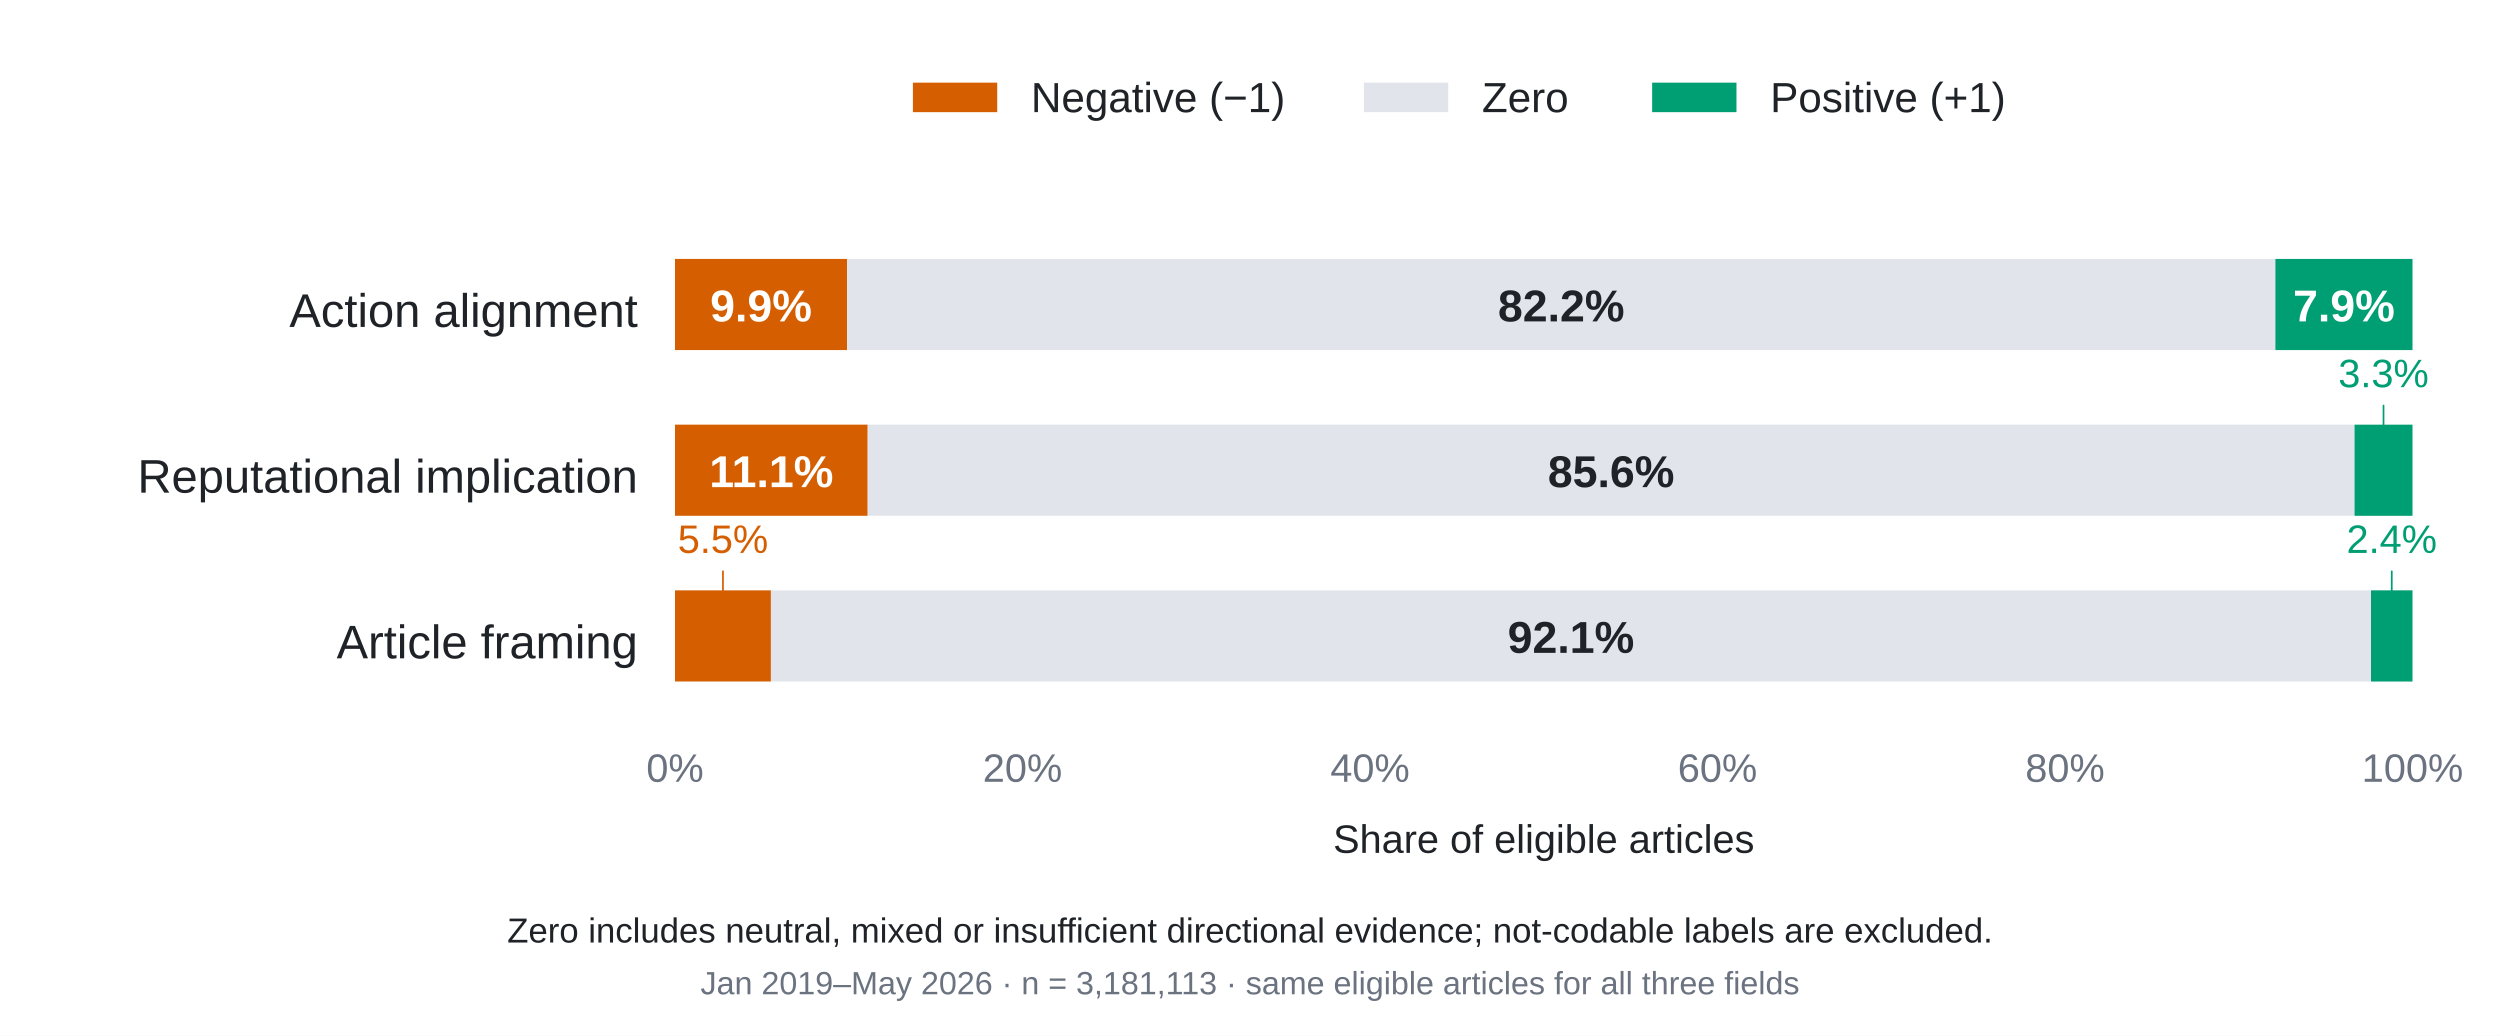
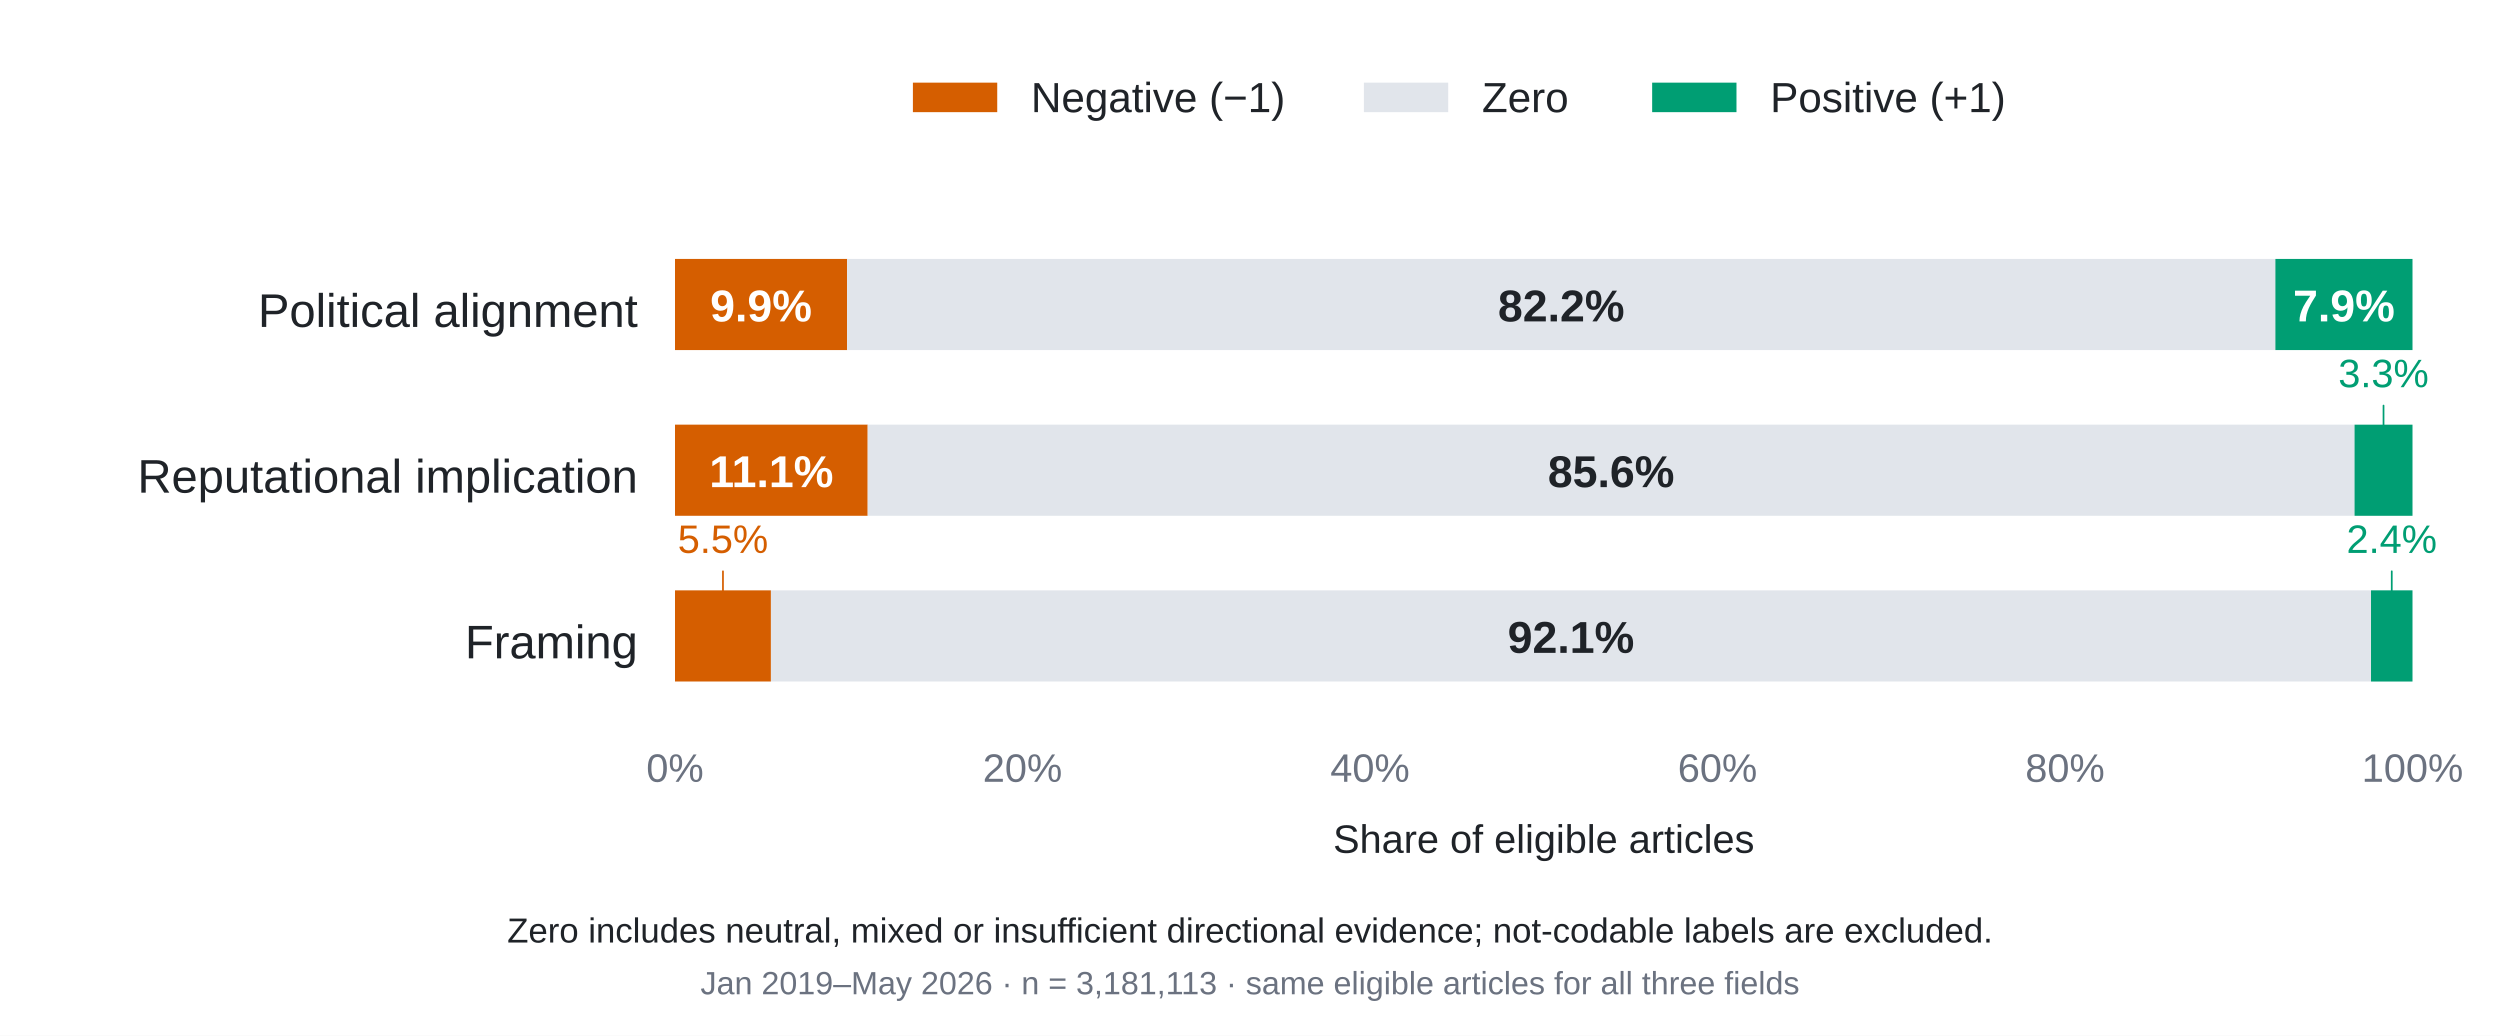
<svg xmlns="http://www.w3.org/2000/svg" width="1008pt" height="417.6pt" viewBox="0 0 1008 417.6" version="1.1">
  <defs>
    <style type="text/css">*{stroke-linejoin: round; stroke-linecap: butt}</style>
  </defs>
  <g id="figure_1">
    <g id="patch_1">
      <path d="M 0 417.6  L 1008 417.6  L 1008 0  L 0 0  z " style="fill: #ffffff" />
    </g>
    <g id="axes_1">
      <g id="patch_2">
        <path d="M 272.16 296.496  L 972.72 296.496  L 972.72 79.344  L 272.16 79.344  z " style="fill: #ffffff" />
      </g>
      <g id="patch_3">
-         <path d="M 272.16 104.4  L 341.546 104.4  L 341.546 141.149  L 272.16 141.149  z " clip-path="url(#pc1703bc334)" style="fill: #d55e00" />
+         <path d="M 272.16 104.4  L 341.546 104.4  L 341.546 141.149  L 272.16 141.149  z " clip-path="url(#pe8a381a7f3)" style="fill: #d55e00" />
      </g>
      <g id="patch_4">
-         <path d="M 272.16 171.216  L 349.857 171.216  L 349.857 207.965  L 272.16 207.965  z " clip-path="url(#pc1703bc334)" style="fill: #d55e00" />
+         <path d="M 272.16 171.216  L 349.857 171.216  L 349.857 207.965  L 272.16 207.965  z " clip-path="url(#pe8a381a7f3)" style="fill: #d55e00" />
      </g>
      <g id="patch_5">
-         <path d="M 272.16 238.032  L 310.834 238.032  L 310.834 274.781  L 272.16 274.781  z " clip-path="url(#pc1703bc334)" style="fill: #d55e00" />
+         <path d="M 272.16 238.032  L 310.834 238.032  L 310.834 274.781  L 272.16 274.781  z " clip-path="url(#pe8a381a7f3)" style="fill: #d55e00" />
      </g>
      <g id="patch_6">
-         <path d="M 341.546 104.4  L 917.432 104.4  L 917.432 141.149  L 341.546 141.149  z " clip-path="url(#pc1703bc334)" style="fill: #e1e5eb" />
+         <path d="M 341.546 104.4  L 917.432 104.4  L 917.432 141.149  L 341.546 141.149  z " clip-path="url(#pe8a381a7f3)" style="fill: #e1e5eb" />
      </g>
      <g id="patch_7">
-         <path d="M 349.857 171.216  L 949.354 171.216  L 949.354 207.965  L 349.857 207.965  z " clip-path="url(#pc1703bc334)" style="fill: #e1e5eb" />
+         <path d="M 349.857 171.216  L 949.354 171.216  L 949.354 207.965  L 349.857 207.965  z " clip-path="url(#pe8a381a7f3)" style="fill: #e1e5eb" />
      </g>
      <g id="patch_8">
-         <path d="M 310.834 238.032  L 955.991 238.032  L 955.991 274.781  L 310.834 274.781  z " clip-path="url(#pc1703bc334)" style="fill: #e1e5eb" />
+         <path d="M 310.834 238.032  L 955.991 238.032  L 955.991 274.781  L 310.834 274.781  z " clip-path="url(#pe8a381a7f3)" style="fill: #e1e5eb" />
      </g>
      <g id="patch_9">
-         <path d="M 917.432 104.4  L 972.72 104.4  L 972.72 141.149  L 917.432 141.149  z " clip-path="url(#pc1703bc334)" style="fill: #009e73" />
+         <path d="M 917.432 104.4  L 972.72 104.4  L 972.72 141.149  L 917.432 141.149  z " clip-path="url(#pe8a381a7f3)" style="fill: #009e73" />
      </g>
      <g id="patch_10">
-         <path d="M 949.354 171.216  L 972.72 171.216  L 972.72 207.965  L 949.354 207.965  z " clip-path="url(#pc1703bc334)" style="fill: #009e73" />
+         <path d="M 949.354 171.216  L 972.72 171.216  L 972.72 207.965  L 949.354 207.965  z " clip-path="url(#pe8a381a7f3)" style="fill: #009e73" />
      </g>
      <g id="patch_11">
-         <path d="M 955.991 238.032  L 972.72 238.032  L 972.72 274.781  L 955.991 274.781  z " clip-path="url(#pc1703bc334)" style="fill: #009e73" />
+         <path d="M 955.991 238.032  L 972.72 238.032  L 972.72 274.781  L 955.991 274.781  z " clip-path="url(#pe8a381a7f3)" style="fill: #009e73" />
      </g>
      <g id="matplotlib.axis_1">
        <g id="xtick_1">
          <g id="line2d_1" />
          <g id="text_1">
            <text style="font-size: 16px; font-family: 'Helvetica Neue', 'Arial', 'DejaVu Sans', sans-serif; text-anchor: middle; fill: #6b7280" x="272.16" y="315.228" transform="rotate(-0 272.16 315.228)">0%</text>
          </g>
        </g>
        <g id="xtick_2">
          <g id="line2d_2" />
          <g id="text_2">
            <text style="font-size: 16px; font-family: 'Helvetica Neue', 'Arial', 'DejaVu Sans', sans-serif; text-anchor: middle; fill: #6b7280" x="412.272" y="315.228" transform="rotate(-0 412.272 315.228)">20%</text>
          </g>
        </g>
        <g id="xtick_3">
          <g id="line2d_3" />
          <g id="text_3">
            <text style="font-size: 16px; font-family: 'Helvetica Neue', 'Arial', 'DejaVu Sans', sans-serif; text-anchor: middle; fill: #6b7280" x="552.384" y="315.228" transform="rotate(-0 552.384 315.228)">40%</text>
          </g>
        </g>
        <g id="xtick_4">
          <g id="line2d_4" />
          <g id="text_4">
            <text style="font-size: 16px; font-family: 'Helvetica Neue', 'Arial', 'DejaVu Sans', sans-serif; text-anchor: middle; fill: #6b7280" x="692.496" y="315.228" transform="rotate(-0 692.496 315.228)">60%</text>
          </g>
        </g>
        <g id="xtick_5">
          <g id="line2d_5" />
          <g id="text_5">
            <text style="font-size: 16px; font-family: 'Helvetica Neue', 'Arial', 'DejaVu Sans', sans-serif; text-anchor: middle; fill: #6b7280" x="832.608" y="315.228" transform="rotate(-0 832.608 315.228)">80%</text>
          </g>
        </g>
        <g id="xtick_6">
          <g id="line2d_6" />
          <g id="text_6">
            <text style="font-size: 16px; font-family: 'Helvetica Neue', 'Arial', 'DejaVu Sans', sans-serif; text-anchor: middle; fill: #6b7280" x="972.72" y="315.228" transform="rotate(-0 972.72 315.228)">100%</text>
          </g>
        </g>
        <g id="text_7">
          <text style="font-size: 16px; font-family: 'Helvetica Neue', 'Arial', 'DejaVu Sans', sans-serif; text-anchor: middle; fill: #1f2328" x="622.44" y="343.868" transform="rotate(-0 622.44 343.868)">Share of eligible articles</text>
        </g>
      </g>
      <g id="matplotlib.axis_2">
        <g id="ytick_1">
          <g id="line2d_7" />
          <g id="text_8">
-             <text style="font-size: 19px; font-family: 'Helvetica Neue', 'Arial', 'DejaVu Sans', sans-serif; text-anchor: end; fill: #1f2328" x="257.16" y="131.818" transform="rotate(-0 257.16 131.8184)">Action alignment</text>
+             <text style="font-size: 19px; font-family: 'Helvetica Neue', 'Arial', 'DejaVu Sans', sans-serif; text-anchor: end; fill: #1f2328" x="257.16" y="131.818" transform="rotate(-0 257.16 131.8184)">Political alignment</text>
          </g>
        </g>
        <g id="ytick_2">
          <g id="line2d_8" />
          <g id="text_9">
            <text style="font-size: 19px; font-family: 'Helvetica Neue', 'Arial', 'DejaVu Sans', sans-serif; text-anchor: end; fill: #1f2328" x="257.16" y="198.634" transform="rotate(-0 257.16 198.6344)">Reputational implication</text>
          </g>
        </g>
        <g id="ytick_3">
          <g id="line2d_9" />
          <g id="text_10">
-             <text style="font-size: 19px; font-family: 'Helvetica Neue', 'Arial', 'DejaVu Sans', sans-serif; text-anchor: end; fill: #1f2328" x="257.16" y="265.45" transform="rotate(-0 257.16 265.4504)">Article framing</text>
+             <text style="font-size: 19px; font-family: 'Helvetica Neue', 'Arial', 'DejaVu Sans', sans-serif; text-anchor: end; fill: #1f2328" x="257.16" y="265.45" transform="rotate(-0 257.16 265.4504)">Framing</text>
          </g>
        </g>
      </g>
      <g id="text_11">
        <text style="font-weight: 700; font-size: 18px; font-family: 'Helvetica Neue', 'Arial', 'DejaVu Sans', sans-serif; text-anchor: middle; fill: #ffffff" x="306.853" y="129.596" transform="rotate(-0 306.8528 129.5964)">9.9%</text>
      </g>
      <g id="text_12">
        <text style="font-weight: 700; font-size: 18px; font-family: 'Helvetica Neue', 'Arial', 'DejaVu Sans', sans-serif; text-anchor: middle; fill: #ffffff" x="311.008" y="196.412" transform="rotate(-0 311.0084 196.4124)">11.1%</text>
      </g>
      <g id="patch_12">
        <path d="M 291.497 230.342  Q 291.497 235.024 291.497 239.706  " style="fill: none; stroke: #d55e00; stroke-width: 0.7; stroke-linecap: round" />
      </g>
      <g id="text_13">
        <text style="font-size: 16px; font-family: 'Helvetica Neue', 'Arial', 'DejaVu Sans', sans-serif; text-anchor: middle; fill: #d55e00" x="291.497" y="222.931" transform="rotate(-0 291.4969 222.9312)">5.5%</text>
      </g>
      <g id="text_14">
        <text style="font-weight: 700; font-size: 18px; font-family: 'Helvetica Neue', 'Arial', 'DejaVu Sans', sans-serif; text-anchor: middle; fill: #1f2328" x="629.489" y="129.596" transform="rotate(-0 629.4886 129.5964)">82.2%</text>
      </g>
      <g id="text_15">
        <text style="font-weight: 700; font-size: 18px; font-family: 'Helvetica Neue', 'Arial', 'DejaVu Sans', sans-serif; text-anchor: middle; fill: #1f2328" x="649.605" y="196.412" transform="rotate(-0 649.6054 196.4124)">85.6%</text>
      </g>
      <g id="text_16">
        <text style="font-weight: 700; font-size: 18px; font-family: 'Helvetica Neue', 'Arial', 'DejaVu Sans', sans-serif; text-anchor: middle; fill: #1f2328" x="633.413" y="263.228" transform="rotate(-0 633.4126 263.2284)">92.1%</text>
      </g>
      <g id="text_17">
        <text style="font-weight: 700; font-size: 18px; font-family: 'Helvetica Neue', 'Arial', 'DejaVu Sans', sans-serif; text-anchor: middle; fill: #ffffff" x="945.076" y="129.596" transform="rotate(-0 945.0758 129.5964)">7.9%</text>
      </g>
      <g id="patch_13">
        <path d="M 961.037 163.526  Q 961.037 168.208 961.037 172.89  " style="fill: none; stroke: #009e73; stroke-width: 0.7; stroke-linecap: round" />
      </g>
      <g id="text_18">
        <text style="font-size: 16px; font-family: 'Helvetica Neue', 'Arial', 'DejaVu Sans', sans-serif; text-anchor: middle; fill: #009e73" x="961.037" y="156.115" transform="rotate(-0 961.037 156.1152)">3.3%</text>
      </g>
      <g id="patch_14">
        <path d="M 964.356 230.342  Q 964.356 235.024 964.356 239.706  " style="fill: none; stroke: #009e73; stroke-width: 0.7; stroke-linecap: round" />
      </g>
      <g id="text_19">
        <text style="font-size: 16px; font-family: 'Helvetica Neue', 'Arial', 'DejaVu Sans', sans-serif; text-anchor: middle; fill: #009e73" x="964.356" y="222.931" transform="rotate(-0 964.3556 222.9312)">2.4%</text>
      </g>
      <g id="legend_1">
        <g id="patch_15">
          <path d="M 368.083 45.222  L 402.083 45.222  L 402.083 33.322  L 368.083 33.322  z " style="fill: #d55e00" />
        </g>
        <g id="text_20">
          <text style="font-size: 17px; font-family: 'Helvetica Neue', 'Arial', 'DejaVu Sans', sans-serif; text-anchor: start; fill: #1f2328" x="415.683" y="45.222" transform="rotate(-0 415.6828 45.22236)">Negative (−1)</text>
        </g>
        <g id="patch_16">
          <path d="M 549.919 45.222  L 583.919 45.222  L 583.919 33.322  L 549.919 33.322  z " style="fill: #e1e5eb" />
        </g>
        <g id="text_21">
          <text style="font-size: 17px; font-family: 'Helvetica Neue', 'Arial', 'DejaVu Sans', sans-serif; text-anchor: start; fill: #1f2328" x="597.519" y="45.222" transform="rotate(-0 597.519 45.22236)">Zero</text>
        </g>
        <g id="patch_17">
          <path d="M 666.149 45.222  L 700.149 45.222  L 700.149 33.322  L 666.149 33.322  z " style="fill: #009e73" />
        </g>
        <g id="text_22">
          <text style="font-size: 17px; font-family: 'Helvetica Neue', 'Arial', 'DejaVu Sans', sans-serif; text-anchor: start; fill: #1f2328" x="713.749" y="45.222" transform="rotate(-0 713.7486 45.22236)">Positive (+1)</text>
        </g>
      </g>
    </g>
    <g id="text_23">
      <text style="font-size: 14px; font-family: 'Helvetica Neue', 'Arial', 'DejaVu Sans', sans-serif; text-anchor: middle; fill: #1f2328" x="504" y="380.016" transform="rotate(-0 504 380.016)">Zero includes neutral, mixed or insufficient directional evidence; not-codable labels are excluded.</text>
    </g>
    <g id="text_24">
      <text style="font-size: 13px; font-family: 'Helvetica Neue', 'Arial', 'DejaVu Sans', sans-serif; text-anchor: middle; fill: #6b7280" x="504" y="400.896" transform="rotate(-0 504 400.896)">Jan 2019–May 2026 · n = 3,181,113 · same eligible articles for all three fields</text>
    </g>
  </g>
  <defs>
-     <clipPath id="pc1703bc334">
+     <clipPath id="pe8a381a7f3">
      <rect x="272.16" y="79.344" width="700.56" height="217.152" />
    </clipPath>
  </defs>
</svg>
